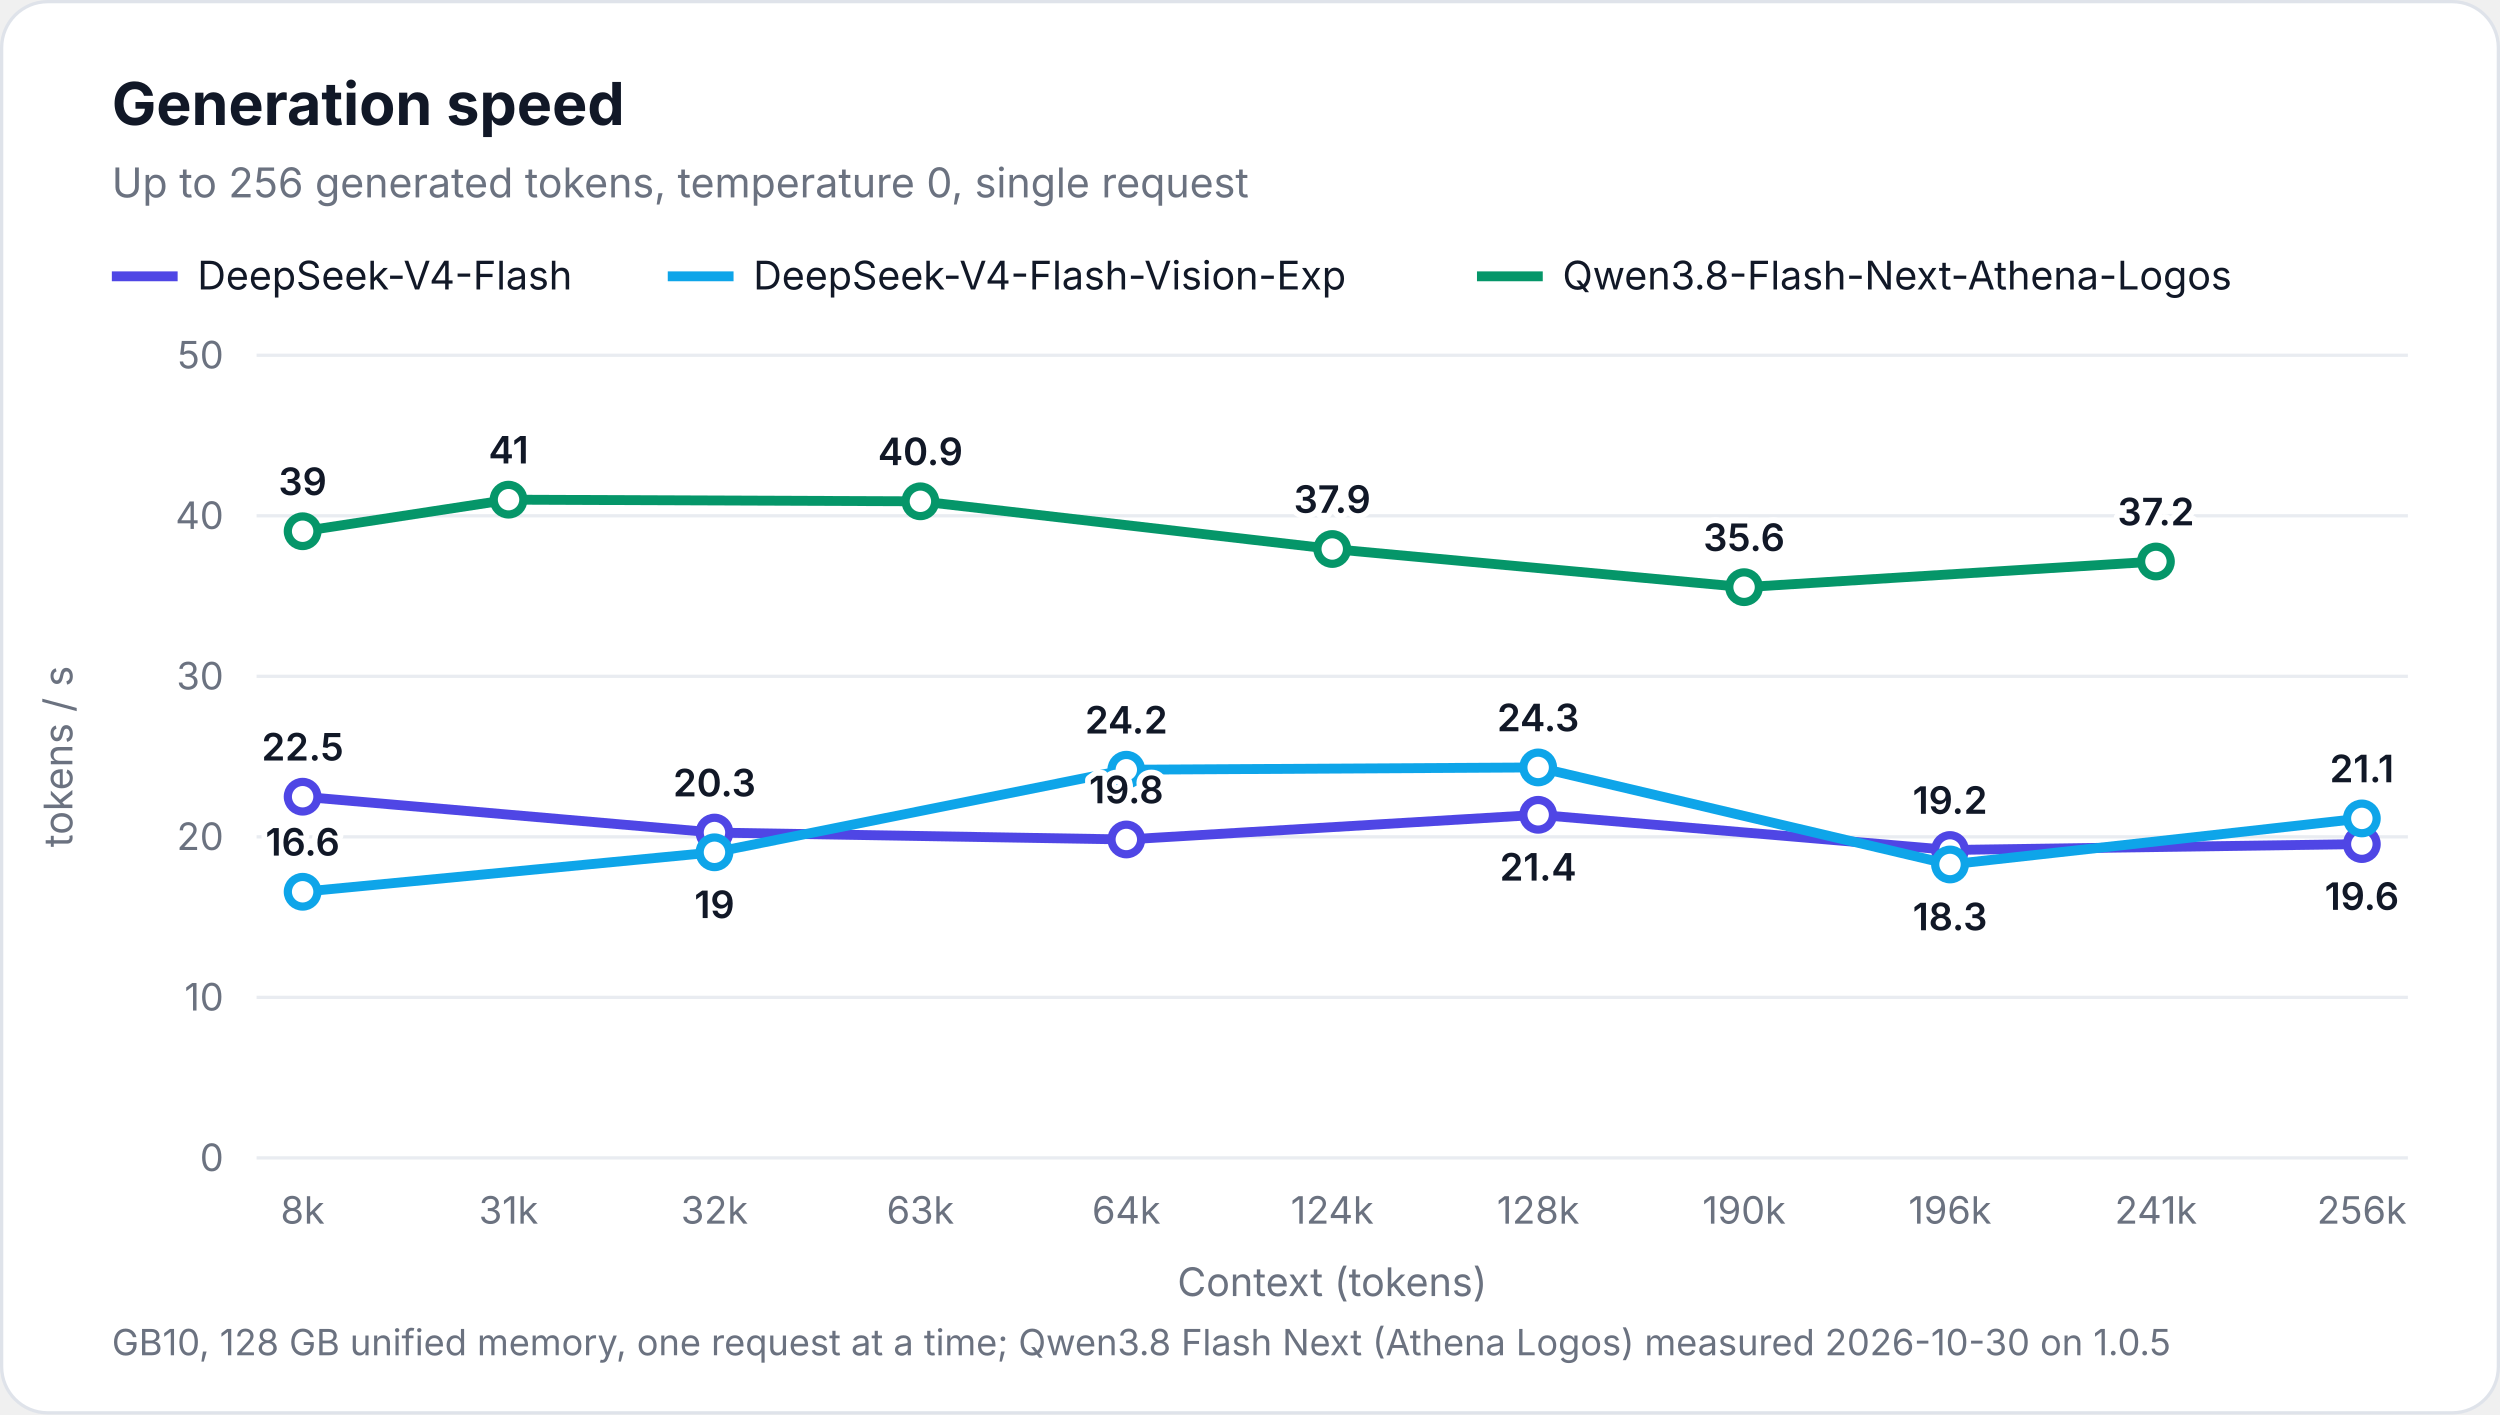
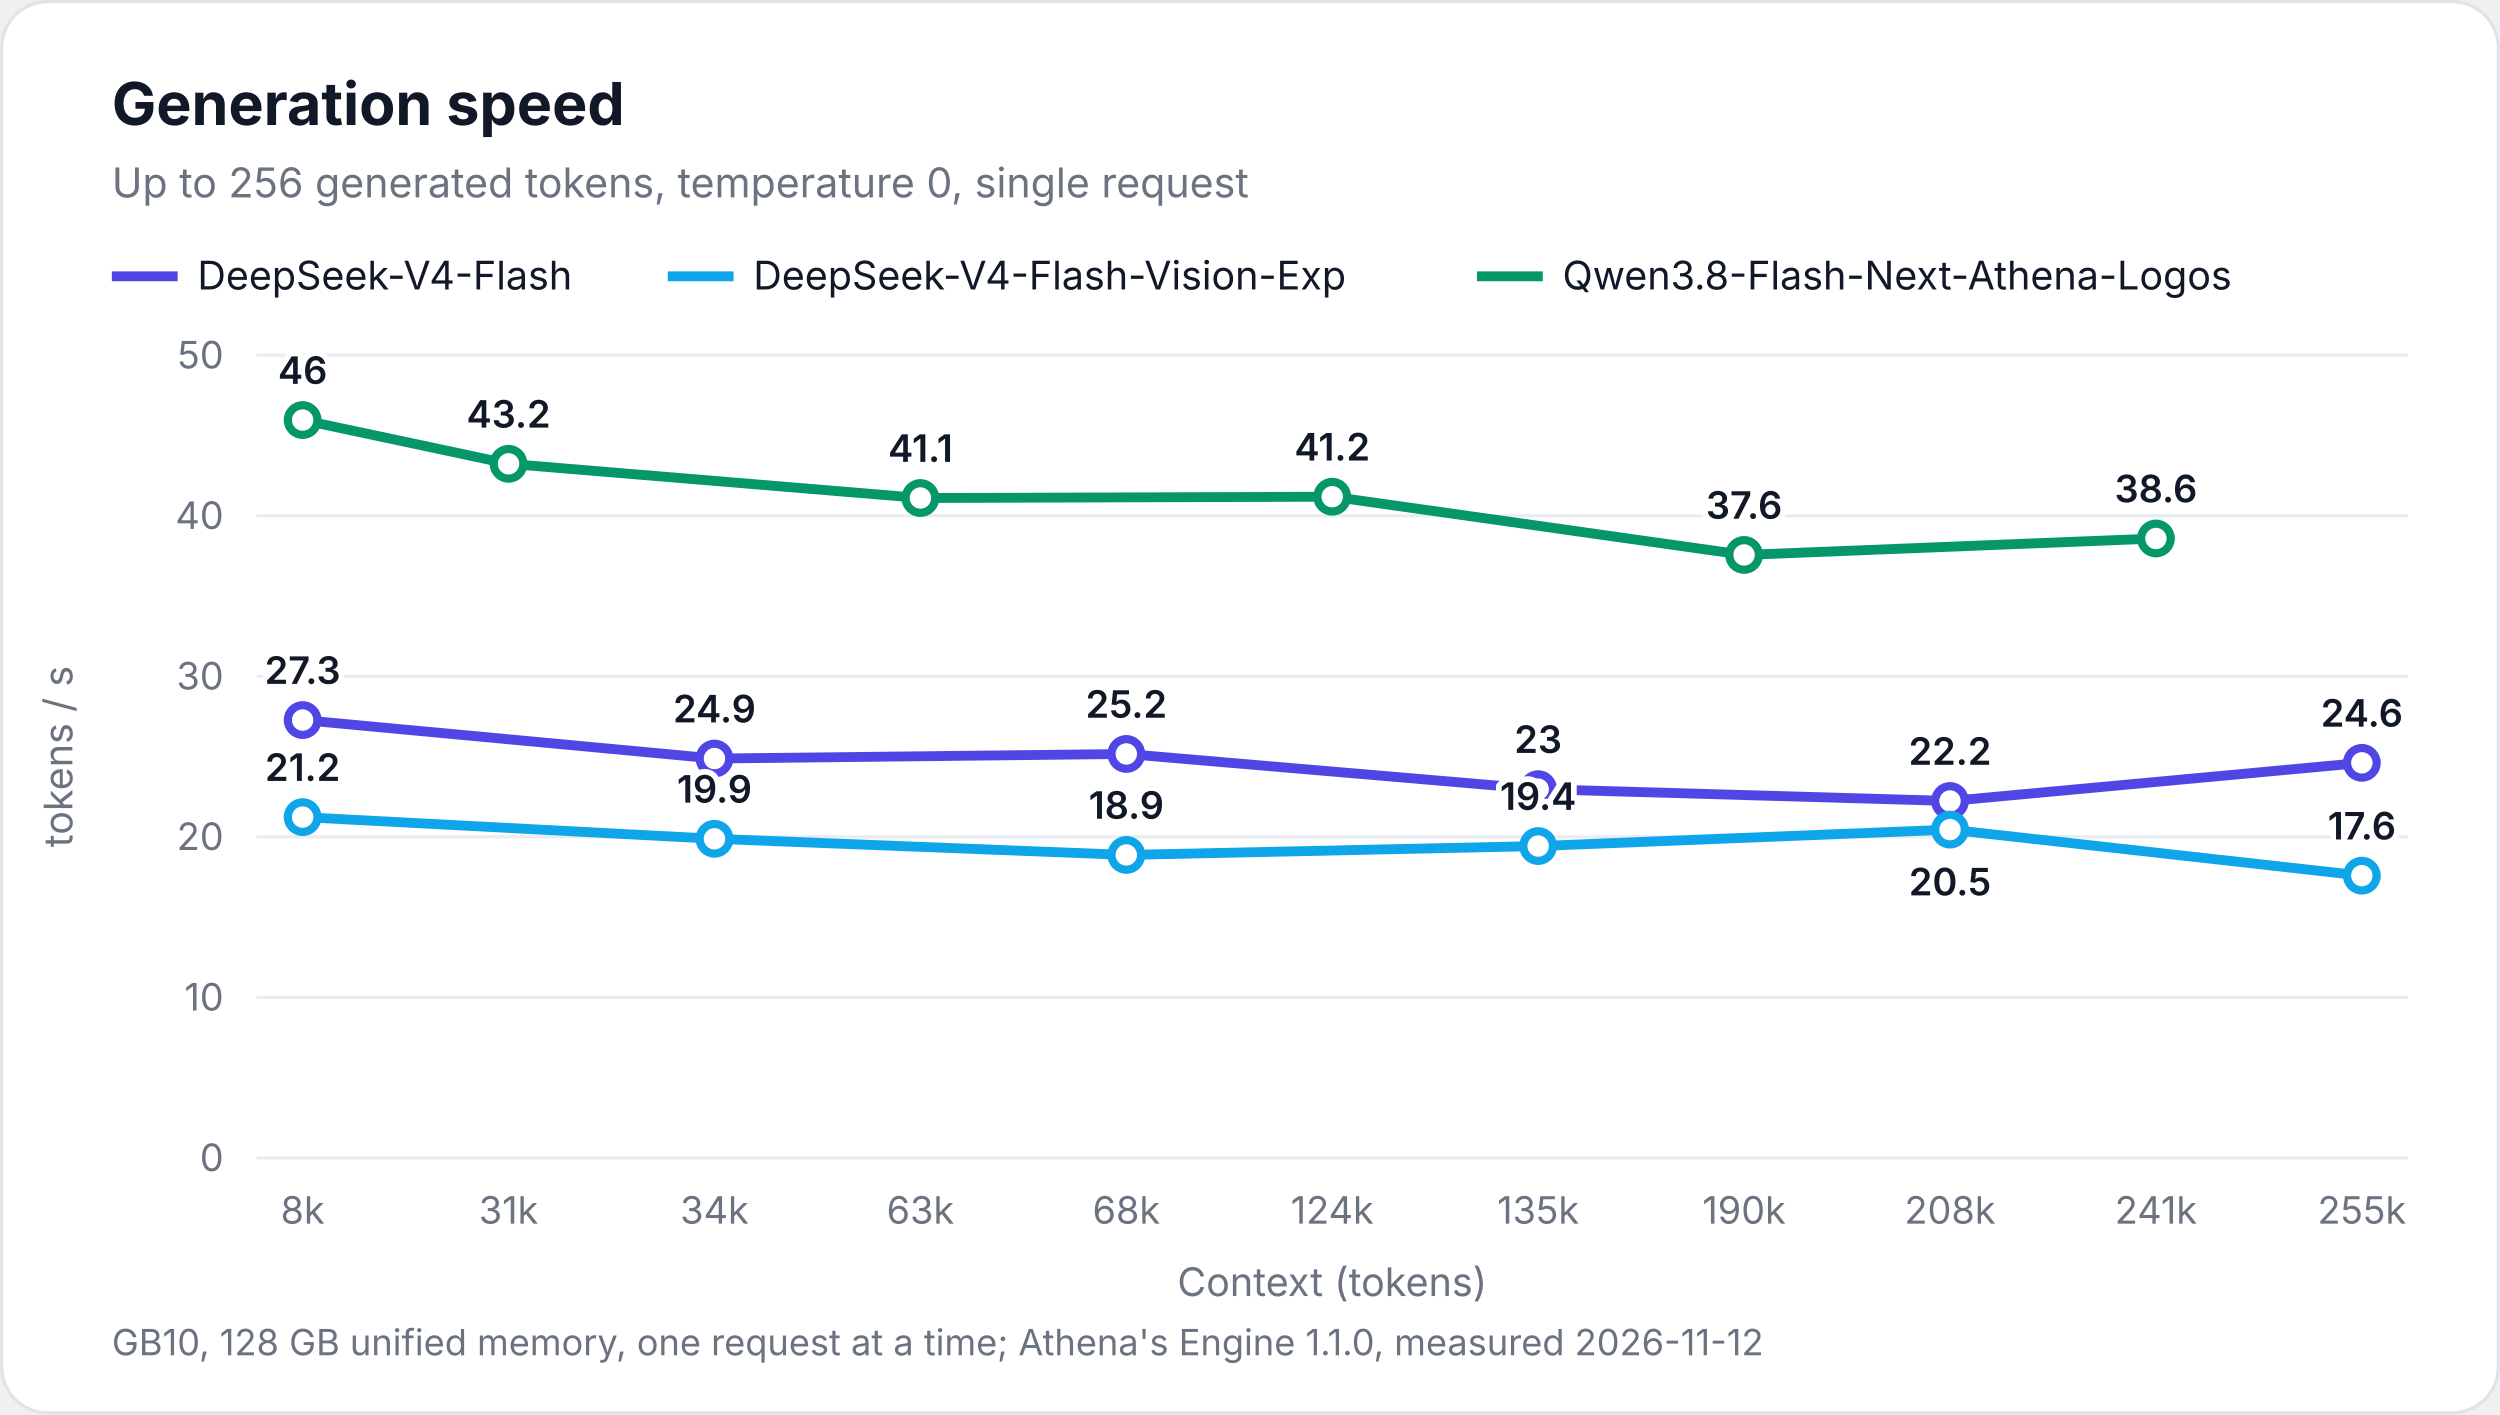
<svg xmlns="http://www.w3.org/2000/svg" width="760" height="430" viewBox="0 0 760 430" font-family="Inter, Segoe UI, Helvetica, Arial, sans-serif">
  <rect x="0.5" y="0.5" width="759" height="429" rx="14" fill="#ffffff" stroke="#dfe3ea" />
  <text x="34" y="38" font-size="18" font-weight="700" fill="#111827">Generation speed</text>
  <text x="34" y="60" font-size="12.5" fill="#6b7280">Up to 256 generated tokens, temperature 0, single request</text>
-   <text x="34" y="412" font-size="11" fill="#6b7280">GB10, 128 GB unified memory, one request at a time; Qwen3.8 Flash Next (Athena Logos) measured 2026-10-30 on 1.0.5</text>
+   <text x="34" y="412" font-size="11" fill="#6b7280">GB10, 128 GB unified memory, one request at a time; Athena's Engine 1.1.0, measured 2026-11-12</text>
  <line x1="78" y1="352.0" x2="732" y2="352.0" stroke="#e9ecf1" />
  <text x="68" y="356.0" font-size="11.5" text-anchor="end" fill="#6b7280">0</text>
  <line x1="78" y1="303.2" x2="732" y2="303.2" stroke="#e9ecf1" />
  <text x="68" y="307.2" font-size="11.5" text-anchor="end" fill="#6b7280">10</text>
  <line x1="78" y1="254.4" x2="732" y2="254.4" stroke="#e9ecf1" />
  <text x="68" y="258.4" font-size="11.5" text-anchor="end" fill="#6b7280">20</text>
  <line x1="78" y1="205.6" x2="732" y2="205.6" stroke="#e9ecf1" />
  <text x="68" y="209.6" font-size="11.5" text-anchor="end" fill="#6b7280">30</text>
  <line x1="78" y1="156.8" x2="732" y2="156.8" stroke="#e9ecf1" />
  <text x="68" y="160.8" font-size="11.5" text-anchor="end" fill="#6b7280">40</text>
  <line x1="78" y1="108.0" x2="732" y2="108.0" stroke="#e9ecf1" />
  <text x="68" y="112.0" font-size="11.5" text-anchor="end" fill="#6b7280">50</text>
  <text x="22" y="230.0" font-size="12" fill="#6b7280" text-anchor="middle" transform="rotate(-90 22 230.0)">tokens / s</text>
  <text x="405.0" y="394" font-size="12" fill="#6b7280" text-anchor="middle">Context (tokens)</text>
  <text x="92.0" y="372" font-size="11.5" text-anchor="middle" fill="#6b7280">8k</text>
  <text x="154.6" y="372" font-size="11.5" text-anchor="middle" fill="#6b7280">31k</text>
-   <text x="217.2" y="372" font-size="11.5" text-anchor="middle" fill="#6b7280">32k</text>
+   <text x="217.2" y="372" font-size="11.5" text-anchor="middle" fill="#6b7280">34k</text>
  <text x="279.8" y="372" font-size="11.5" text-anchor="middle" fill="#6b7280">63k</text>
-   <text x="342.4" y="372" font-size="11.5" text-anchor="middle" fill="#6b7280">64k</text>
+   <text x="342.4" y="372" font-size="11.5" text-anchor="middle" fill="#6b7280">68k</text>
  <text x="405.0" y="372" font-size="11.5" text-anchor="middle" fill="#6b7280">124k</text>
-   <text x="467.6" y="372" font-size="11.5" text-anchor="middle" fill="#6b7280">128k</text>
+   <text x="467.6" y="372" font-size="11.5" text-anchor="middle" fill="#6b7280">135k</text>
  <text x="530.2" y="372" font-size="11.5" text-anchor="middle" fill="#6b7280">190k</text>
-   <text x="592.8" y="372" font-size="11.5" text-anchor="middle" fill="#6b7280">196k</text>
+   <text x="592.8" y="372" font-size="11.5" text-anchor="middle" fill="#6b7280">208k</text>
  <text x="655.4" y="372" font-size="11.5" text-anchor="middle" fill="#6b7280">241k</text>
-   <text x="718.0" y="372" font-size="11.5" text-anchor="middle" fill="#6b7280">256k</text>
-   <path d="M92.0,242.2 L217.2,253.1 L342.4,255.2 L467.6,247.7 L592.8,258.4 L718.0,256.6" fill="none" stroke="#4f46e5" stroke-width="3" stroke-linejoin="round" stroke-linecap="round" />
-   <circle cx="92.0" cy="242.2" r="4.5" fill="#ffffff" stroke="#4f46e5" stroke-width="2.5" />
-   <circle cx="217.2" cy="253.1" r="4.5" fill="#ffffff" stroke="#4f46e5" stroke-width="2.5" />
-   <circle cx="342.4" cy="255.2" r="4.5" fill="#ffffff" stroke="#4f46e5" stroke-width="2.5" />
-   <circle cx="467.6" cy="247.7" r="4.5" fill="#ffffff" stroke="#4f46e5" stroke-width="2.5" />
-   <circle cx="592.8" cy="258.4" r="4.5" fill="#ffffff" stroke="#4f46e5" stroke-width="2.5" />
-   <circle cx="718.0" cy="256.6" r="4.5" fill="#ffffff" stroke="#4f46e5" stroke-width="2.5" />
-   <path d="M92.0,271.1 L217.2,259.1 L342.4,234.0 L467.6,233.3 L592.8,262.8 L718.0,248.8" fill="none" stroke="#0ea5e9" stroke-width="3" stroke-linejoin="round" stroke-linecap="round" />
-   <circle cx="92.0" cy="271.1" r="4.5" fill="#ffffff" stroke="#0ea5e9" stroke-width="2.5" />
-   <circle cx="217.2" cy="259.1" r="4.5" fill="#ffffff" stroke="#0ea5e9" stroke-width="2.5" />
-   <circle cx="342.4" cy="234.0" r="4.5" fill="#ffffff" stroke="#0ea5e9" stroke-width="2.5" />
-   <circle cx="467.6" cy="233.3" r="4.5" fill="#ffffff" stroke="#0ea5e9" stroke-width="2.5" />
-   <circle cx="592.8" cy="262.8" r="4.5" fill="#ffffff" stroke="#0ea5e9" stroke-width="2.5" />
-   <circle cx="718.0" cy="248.8" r="4.5" fill="#ffffff" stroke="#0ea5e9" stroke-width="2.5" />
-   <path d="M92.0,161.5 L154.6,151.9 L279.8,152.4 L405.0,166.9 L530.2,178.5 L655.4,170.7" fill="none" stroke="#059669" stroke-width="3" stroke-linejoin="round" stroke-linecap="round" />
-   <circle cx="92.0" cy="161.5" r="4.5" fill="#ffffff" stroke="#059669" stroke-width="2.5" />
-   <circle cx="154.6" cy="151.9" r="4.5" fill="#ffffff" stroke="#059669" stroke-width="2.5" />
-   <circle cx="279.8" cy="152.4" r="4.5" fill="#ffffff" stroke="#059669" stroke-width="2.5" />
-   <circle cx="405.0" cy="166.9" r="4.5" fill="#ffffff" stroke="#059669" stroke-width="2.5" />
-   <circle cx="530.2" cy="178.5" r="4.5" fill="#ffffff" stroke="#059669" stroke-width="2.5" />
-   <circle cx="655.4" cy="170.7" r="4.5" fill="#ffffff" stroke="#059669" stroke-width="2.5" />
-   <text x="92.0" y="150.5" font-size="11.5" font-weight="600" text-anchor="middle" fill="#111827" stroke="#ffffff" stroke-width="3.5" stroke-linejoin="round" paint-order="stroke">39</text>
-   <text x="92.0" y="231.2" font-size="11.5" font-weight="600" text-anchor="middle" fill="#111827" stroke="#ffffff" stroke-width="3.5" stroke-linejoin="round" paint-order="stroke">22.5</text>
-   <text x="92.0" y="260.1" font-size="11.5" font-weight="600" text-anchor="middle" fill="#111827" stroke="#ffffff" stroke-width="3.5" stroke-linejoin="round" paint-order="stroke">16.6</text>
-   <text x="217.2" y="242.1" font-size="11.5" font-weight="600" text-anchor="middle" fill="#111827" stroke="#ffffff" stroke-width="3.5" stroke-linejoin="round" paint-order="stroke">20.3</text>
-   <text x="217.2" y="279.1" font-size="11.5" font-weight="600" text-anchor="middle" fill="#111827" stroke="#ffffff" stroke-width="3.5" stroke-linejoin="round" paint-order="stroke">19</text>
-   <text x="342.4" y="223.0" font-size="11.5" font-weight="600" text-anchor="middle" fill="#111827" stroke="#ffffff" stroke-width="3.5" stroke-linejoin="round" paint-order="stroke">24.2</text>
-   <text x="342.4" y="244.2" font-size="11.5" font-weight="600" text-anchor="middle" fill="#111827" stroke="#ffffff" stroke-width="3.5" stroke-linejoin="round" paint-order="stroke">19.8</text>
-   <text x="467.6" y="222.3" font-size="11.5" font-weight="600" text-anchor="middle" fill="#111827" stroke="#ffffff" stroke-width="3.5" stroke-linejoin="round" paint-order="stroke">24.3</text>
-   <text x="467.6" y="267.7" font-size="11.5" font-weight="600" text-anchor="middle" fill="#111827" stroke="#ffffff" stroke-width="3.5" stroke-linejoin="round" paint-order="stroke">21.4</text>
-   <text x="592.8" y="247.4" font-size="11.5" font-weight="600" text-anchor="middle" fill="#111827" stroke="#ffffff" stroke-width="3.5" stroke-linejoin="round" paint-order="stroke">19.2</text>
-   <text x="592.8" y="282.8" font-size="11.5" font-weight="600" text-anchor="middle" fill="#111827" stroke="#ffffff" stroke-width="3.5" stroke-linejoin="round" paint-order="stroke">18.3</text>
-   <text x="718.0" y="237.8" font-size="11.5" font-weight="600" text-anchor="middle" fill="#111827" stroke="#ffffff" stroke-width="3.5" stroke-linejoin="round" paint-order="stroke">21.1</text>
-   <text x="718.0" y="276.6" font-size="11.5" font-weight="600" text-anchor="middle" fill="#111827" stroke="#ffffff" stroke-width="3.5" stroke-linejoin="round" paint-order="stroke">19.6</text>
-   <text x="154.6" y="140.9" font-size="11.5" font-weight="600" text-anchor="middle" fill="#111827" stroke="#ffffff" stroke-width="3.5" stroke-linejoin="round" paint-order="stroke">41</text>
-   <text x="279.8" y="141.4" font-size="11.5" font-weight="600" text-anchor="middle" fill="#111827" stroke="#ffffff" stroke-width="3.5" stroke-linejoin="round" paint-order="stroke">40.9</text>
-   <text x="405.0" y="155.9" font-size="11.5" font-weight="600" text-anchor="middle" fill="#111827" stroke="#ffffff" stroke-width="3.5" stroke-linejoin="round" paint-order="stroke">37.9</text>
-   <text x="530.2" y="167.5" font-size="11.5" font-weight="600" text-anchor="middle" fill="#111827" stroke="#ffffff" stroke-width="3.5" stroke-linejoin="round" paint-order="stroke">35.6</text>
-   <text x="655.4" y="159.7" font-size="11.5" font-weight="600" text-anchor="middle" fill="#111827" stroke="#ffffff" stroke-width="3.5" stroke-linejoin="round" paint-order="stroke">37.2</text>
+   <text x="718.0" y="372" font-size="11.5" text-anchor="middle" fill="#6b7280">255k</text>
+   <path d="M92.0,218.9 L217.2,230.6 L342.4,229.2 L467.6,239.9 L592.8,243.5 L718.0,231.9" fill="none" stroke="#4f46e5" stroke-width="3" stroke-linejoin="round" stroke-linecap="round" />
+   <circle cx="92.0" cy="218.9" r="4.5" fill="#ffffff" stroke="#4f46e5" stroke-width="2.5" />
+   <circle cx="217.2" cy="230.6" r="4.5" fill="#ffffff" stroke="#4f46e5" stroke-width="2.5" />
+   <circle cx="342.4" cy="229.2" r="4.5" fill="#ffffff" stroke="#4f46e5" stroke-width="2.5" />
+   <circle cx="467.6" cy="239.9" r="4.5" fill="#ffffff" stroke="#4f46e5" stroke-width="2.5" />
+   <circle cx="592.8" cy="243.5" r="4.5" fill="#ffffff" stroke="#4f46e5" stroke-width="2.5" />
+   <circle cx="718.0" cy="231.9" r="4.5" fill="#ffffff" stroke="#4f46e5" stroke-width="2.5" />
+   <path d="M92.0,248.4 L217.2,255.0 L342.4,259.9 L467.6,257.2 L592.8,252.2 L718.0,266.2" fill="none" stroke="#0ea5e9" stroke-width="3" stroke-linejoin="round" stroke-linecap="round" />
+   <circle cx="92.0" cy="248.4" r="4.5" fill="#ffffff" stroke="#0ea5e9" stroke-width="2.5" />
+   <circle cx="217.2" cy="255.0" r="4.5" fill="#ffffff" stroke="#0ea5e9" stroke-width="2.5" />
+   <circle cx="342.4" cy="259.9" r="4.5" fill="#ffffff" stroke="#0ea5e9" stroke-width="2.5" />
+   <circle cx="467.6" cy="257.2" r="4.5" fill="#ffffff" stroke="#0ea5e9" stroke-width="2.5" />
+   <circle cx="592.8" cy="252.2" r="4.5" fill="#ffffff" stroke="#0ea5e9" stroke-width="2.5" />
+   <circle cx="718.0" cy="266.2" r="4.5" fill="#ffffff" stroke="#0ea5e9" stroke-width="2.5" />
+   <path d="M92.0,127.7 L154.6,141.0 L279.8,151.4 L405.0,151.0 L530.2,168.7 L655.4,163.7" fill="none" stroke="#059669" stroke-width="3" stroke-linejoin="round" stroke-linecap="round" />
+   <circle cx="92.0" cy="127.7" r="4.5" fill="#ffffff" stroke="#059669" stroke-width="2.5" />
+   <circle cx="154.6" cy="141.0" r="4.5" fill="#ffffff" stroke="#059669" stroke-width="2.5" />
+   <circle cx="279.8" cy="151.4" r="4.5" fill="#ffffff" stroke="#059669" stroke-width="2.5" />
+   <circle cx="405.0" cy="151.0" r="4.5" fill="#ffffff" stroke="#059669" stroke-width="2.5" />
+   <circle cx="530.2" cy="168.7" r="4.5" fill="#ffffff" stroke="#059669" stroke-width="2.5" />
+   <circle cx="655.4" cy="163.7" r="4.5" fill="#ffffff" stroke="#059669" stroke-width="2.5" />
+   <text x="92.0" y="116.7" font-size="11.5" font-weight="600" text-anchor="middle" fill="#111827" stroke="#ffffff" stroke-width="3.5" stroke-linejoin="round" paint-order="stroke">46</text>
+   <text x="92.0" y="207.9" font-size="11.5" font-weight="600" text-anchor="middle" fill="#111827" stroke="#ffffff" stroke-width="3.5" stroke-linejoin="round" paint-order="stroke">27.3</text>
+   <text x="92.0" y="237.4" font-size="11.5" font-weight="600" text-anchor="middle" fill="#111827" stroke="#ffffff" stroke-width="3.5" stroke-linejoin="round" paint-order="stroke">21.2</text>
+   <text x="217.2" y="219.6" font-size="11.5" font-weight="600" text-anchor="middle" fill="#111827" stroke="#ffffff" stroke-width="3.5" stroke-linejoin="round" paint-order="stroke">24.9</text>
+   <text x="217.2" y="244.0" font-size="11.5" font-weight="600" text-anchor="middle" fill="#111827" stroke="#ffffff" stroke-width="3.5" stroke-linejoin="round" paint-order="stroke">19.9</text>
+   <text x="342.4" y="218.2" font-size="11.5" font-weight="600" text-anchor="middle" fill="#111827" stroke="#ffffff" stroke-width="3.5" stroke-linejoin="round" paint-order="stroke">25.2</text>
+   <text x="342.4" y="248.9" font-size="11.5" font-weight="600" text-anchor="middle" fill="#111827" stroke="#ffffff" stroke-width="3.5" stroke-linejoin="round" paint-order="stroke">18.9</text>
+   <text x="467.6" y="228.9" font-size="11.5" font-weight="600" text-anchor="middle" fill="#111827" stroke="#ffffff" stroke-width="3.5" stroke-linejoin="round" paint-order="stroke">23</text>
+   <text x="467.6" y="246.2" font-size="11.5" font-weight="600" text-anchor="middle" fill="#111827" stroke="#ffffff" stroke-width="3.5" stroke-linejoin="round" paint-order="stroke">19.4</text>
+   <text x="592.8" y="232.5" font-size="11.5" font-weight="600" text-anchor="middle" fill="#111827" stroke="#ffffff" stroke-width="3.5" stroke-linejoin="round" paint-order="stroke">22.2</text>
+   <text x="592.8" y="272.2" font-size="11.5" font-weight="600" text-anchor="middle" fill="#111827" stroke="#ffffff" stroke-width="3.5" stroke-linejoin="round" paint-order="stroke">20.5</text>
+   <text x="718.0" y="220.9" font-size="11.5" font-weight="600" text-anchor="middle" fill="#111827" stroke="#ffffff" stroke-width="3.5" stroke-linejoin="round" paint-order="stroke">24.6</text>
+   <text x="718.0" y="255.2" font-size="11.5" font-weight="600" text-anchor="middle" fill="#111827" stroke="#ffffff" stroke-width="3.5" stroke-linejoin="round" paint-order="stroke">17.6</text>
+   <text x="154.6" y="130.0" font-size="11.5" font-weight="600" text-anchor="middle" fill="#111827" stroke="#ffffff" stroke-width="3.5" stroke-linejoin="round" paint-order="stroke">43.2</text>
+   <text x="279.8" y="140.4" font-size="11.5" font-weight="600" text-anchor="middle" fill="#111827" stroke="#ffffff" stroke-width="3.5" stroke-linejoin="round" paint-order="stroke">41.1</text>
+   <text x="405.0" y="140.0" font-size="11.5" font-weight="600" text-anchor="middle" fill="#111827" stroke="#ffffff" stroke-width="3.5" stroke-linejoin="round" paint-order="stroke">41.2</text>
+   <text x="530.2" y="157.7" font-size="11.5" font-weight="600" text-anchor="middle" fill="#111827" stroke="#ffffff" stroke-width="3.5" stroke-linejoin="round" paint-order="stroke">37.6</text>
+   <text x="655.4" y="152.7" font-size="11.5" font-weight="600" text-anchor="middle" fill="#111827" stroke="#ffffff" stroke-width="3.5" stroke-linejoin="round" paint-order="stroke">38.6</text>
  <line x1="34.0" y1="84" x2="54.0" y2="84" stroke="#4f46e5" stroke-width="3" />
  <text x="60.0" y="88" font-size="12" fill="#111827">DeepSeek-V4-Flash</text>
  <line x1="203.0" y1="84" x2="223.0" y2="84" stroke="#0ea5e9" stroke-width="3" />
  <text x="229.0" y="88" font-size="12" fill="#111827">DeepSeek-V4-Flash-Vision-Exp</text>
  <line x1="449.0" y1="84" x2="469.0" y2="84" stroke="#059669" stroke-width="3" />
  <text x="475.0" y="88" font-size="12" fill="#111827">Qwen3.8-Flash-Next-Athena-Logos</text>
</svg>
